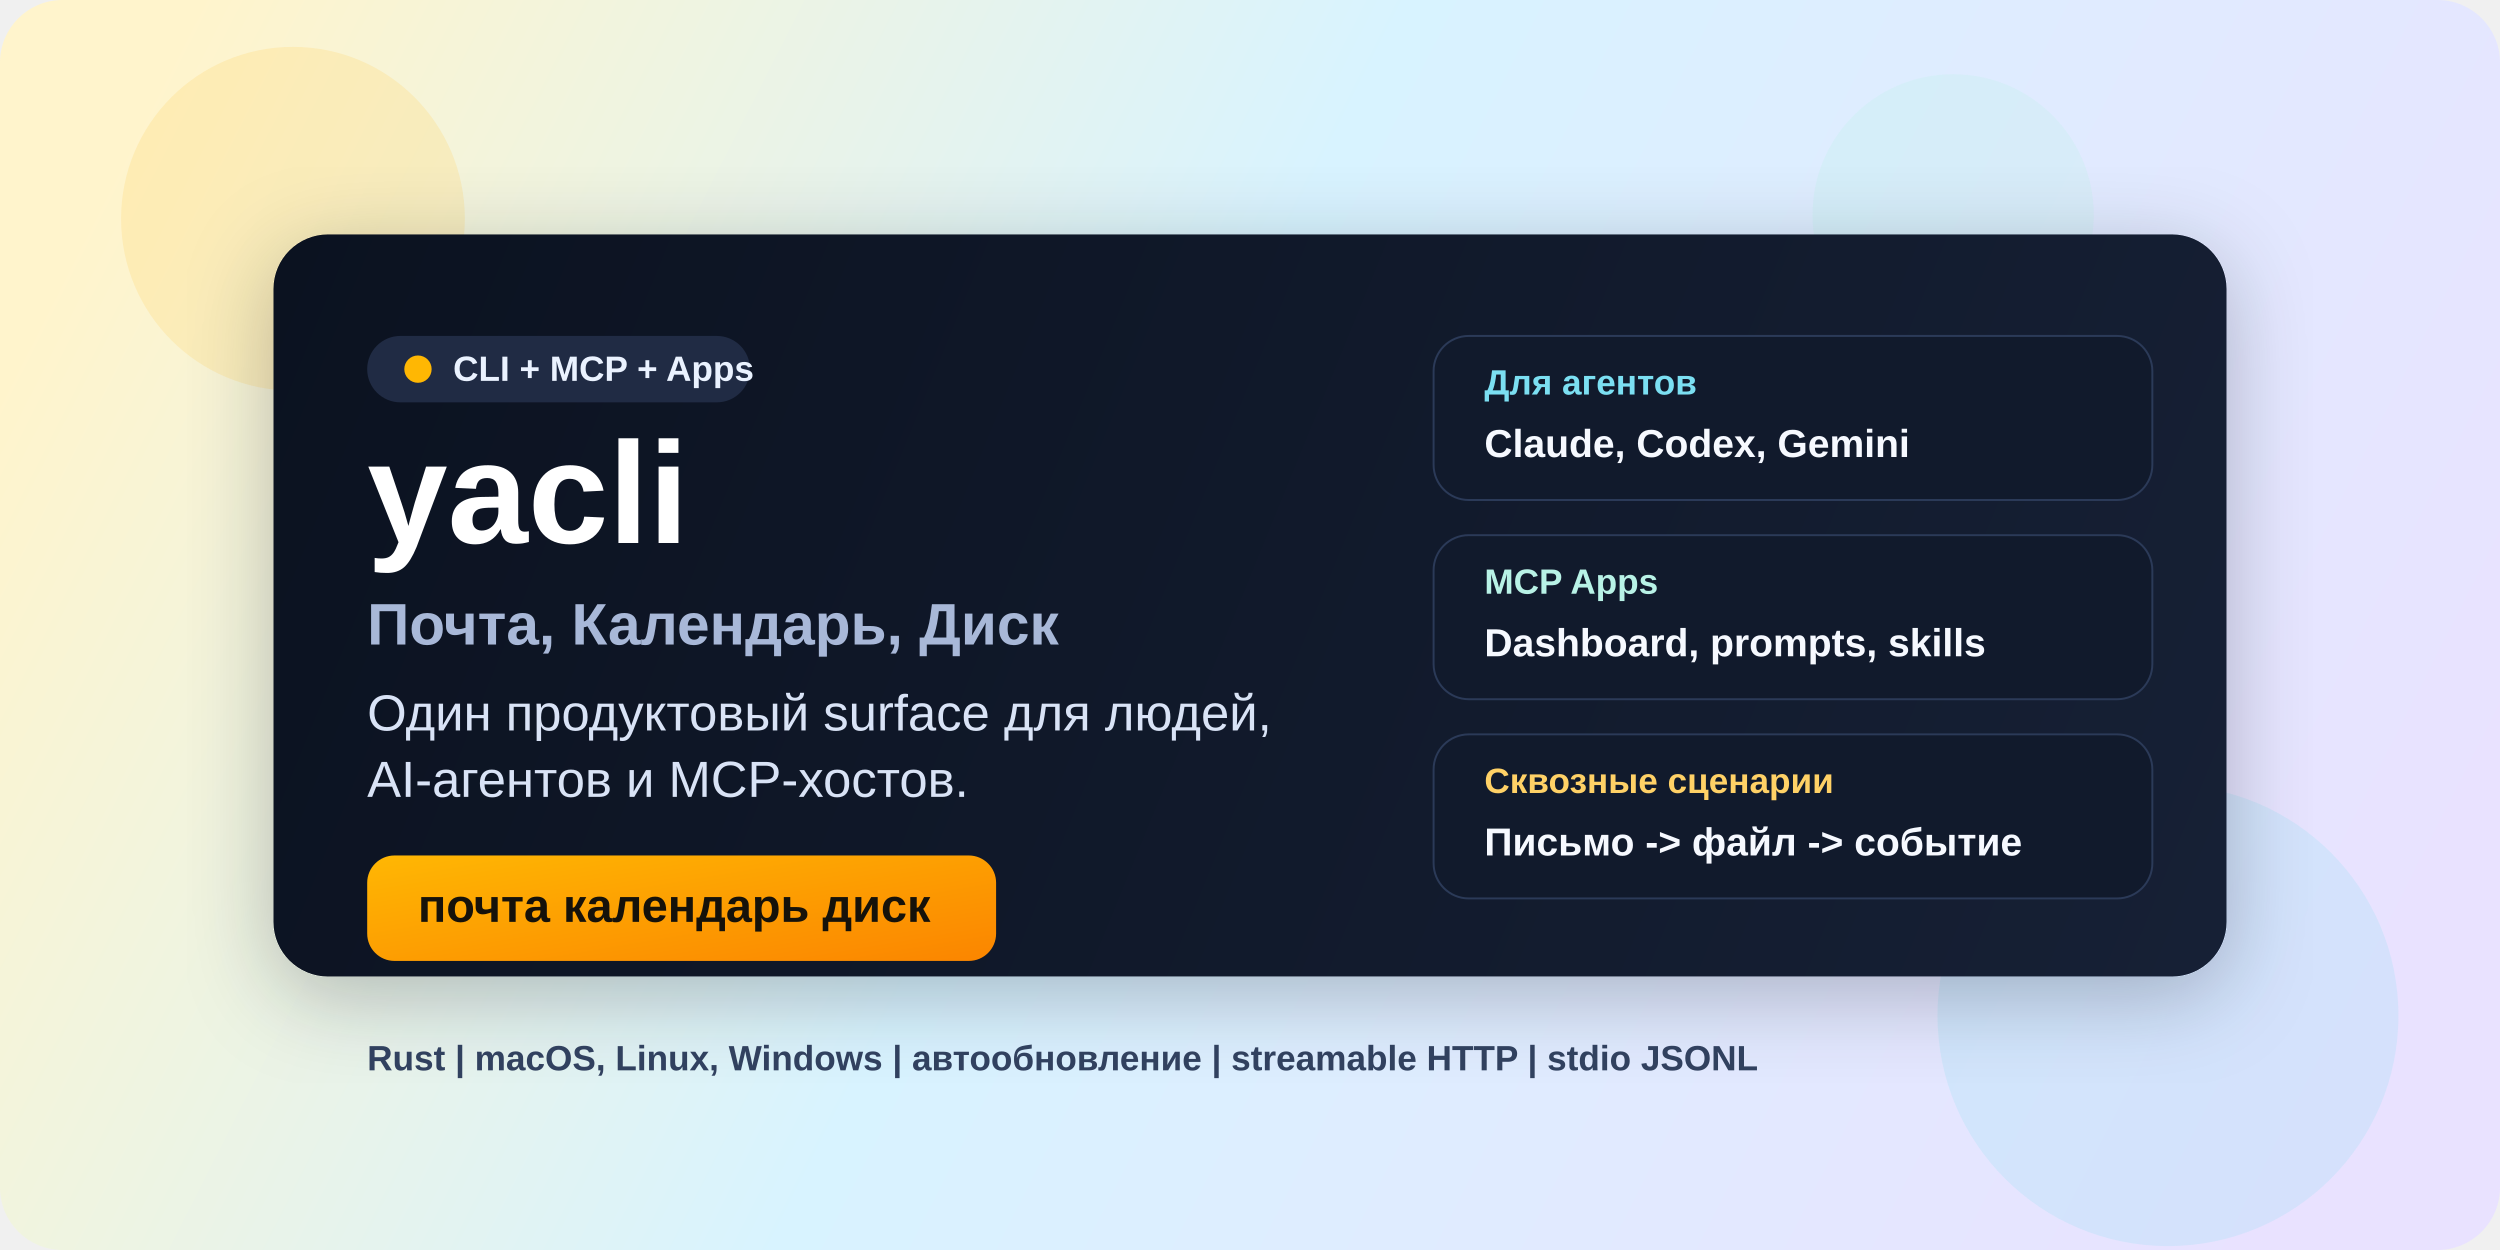
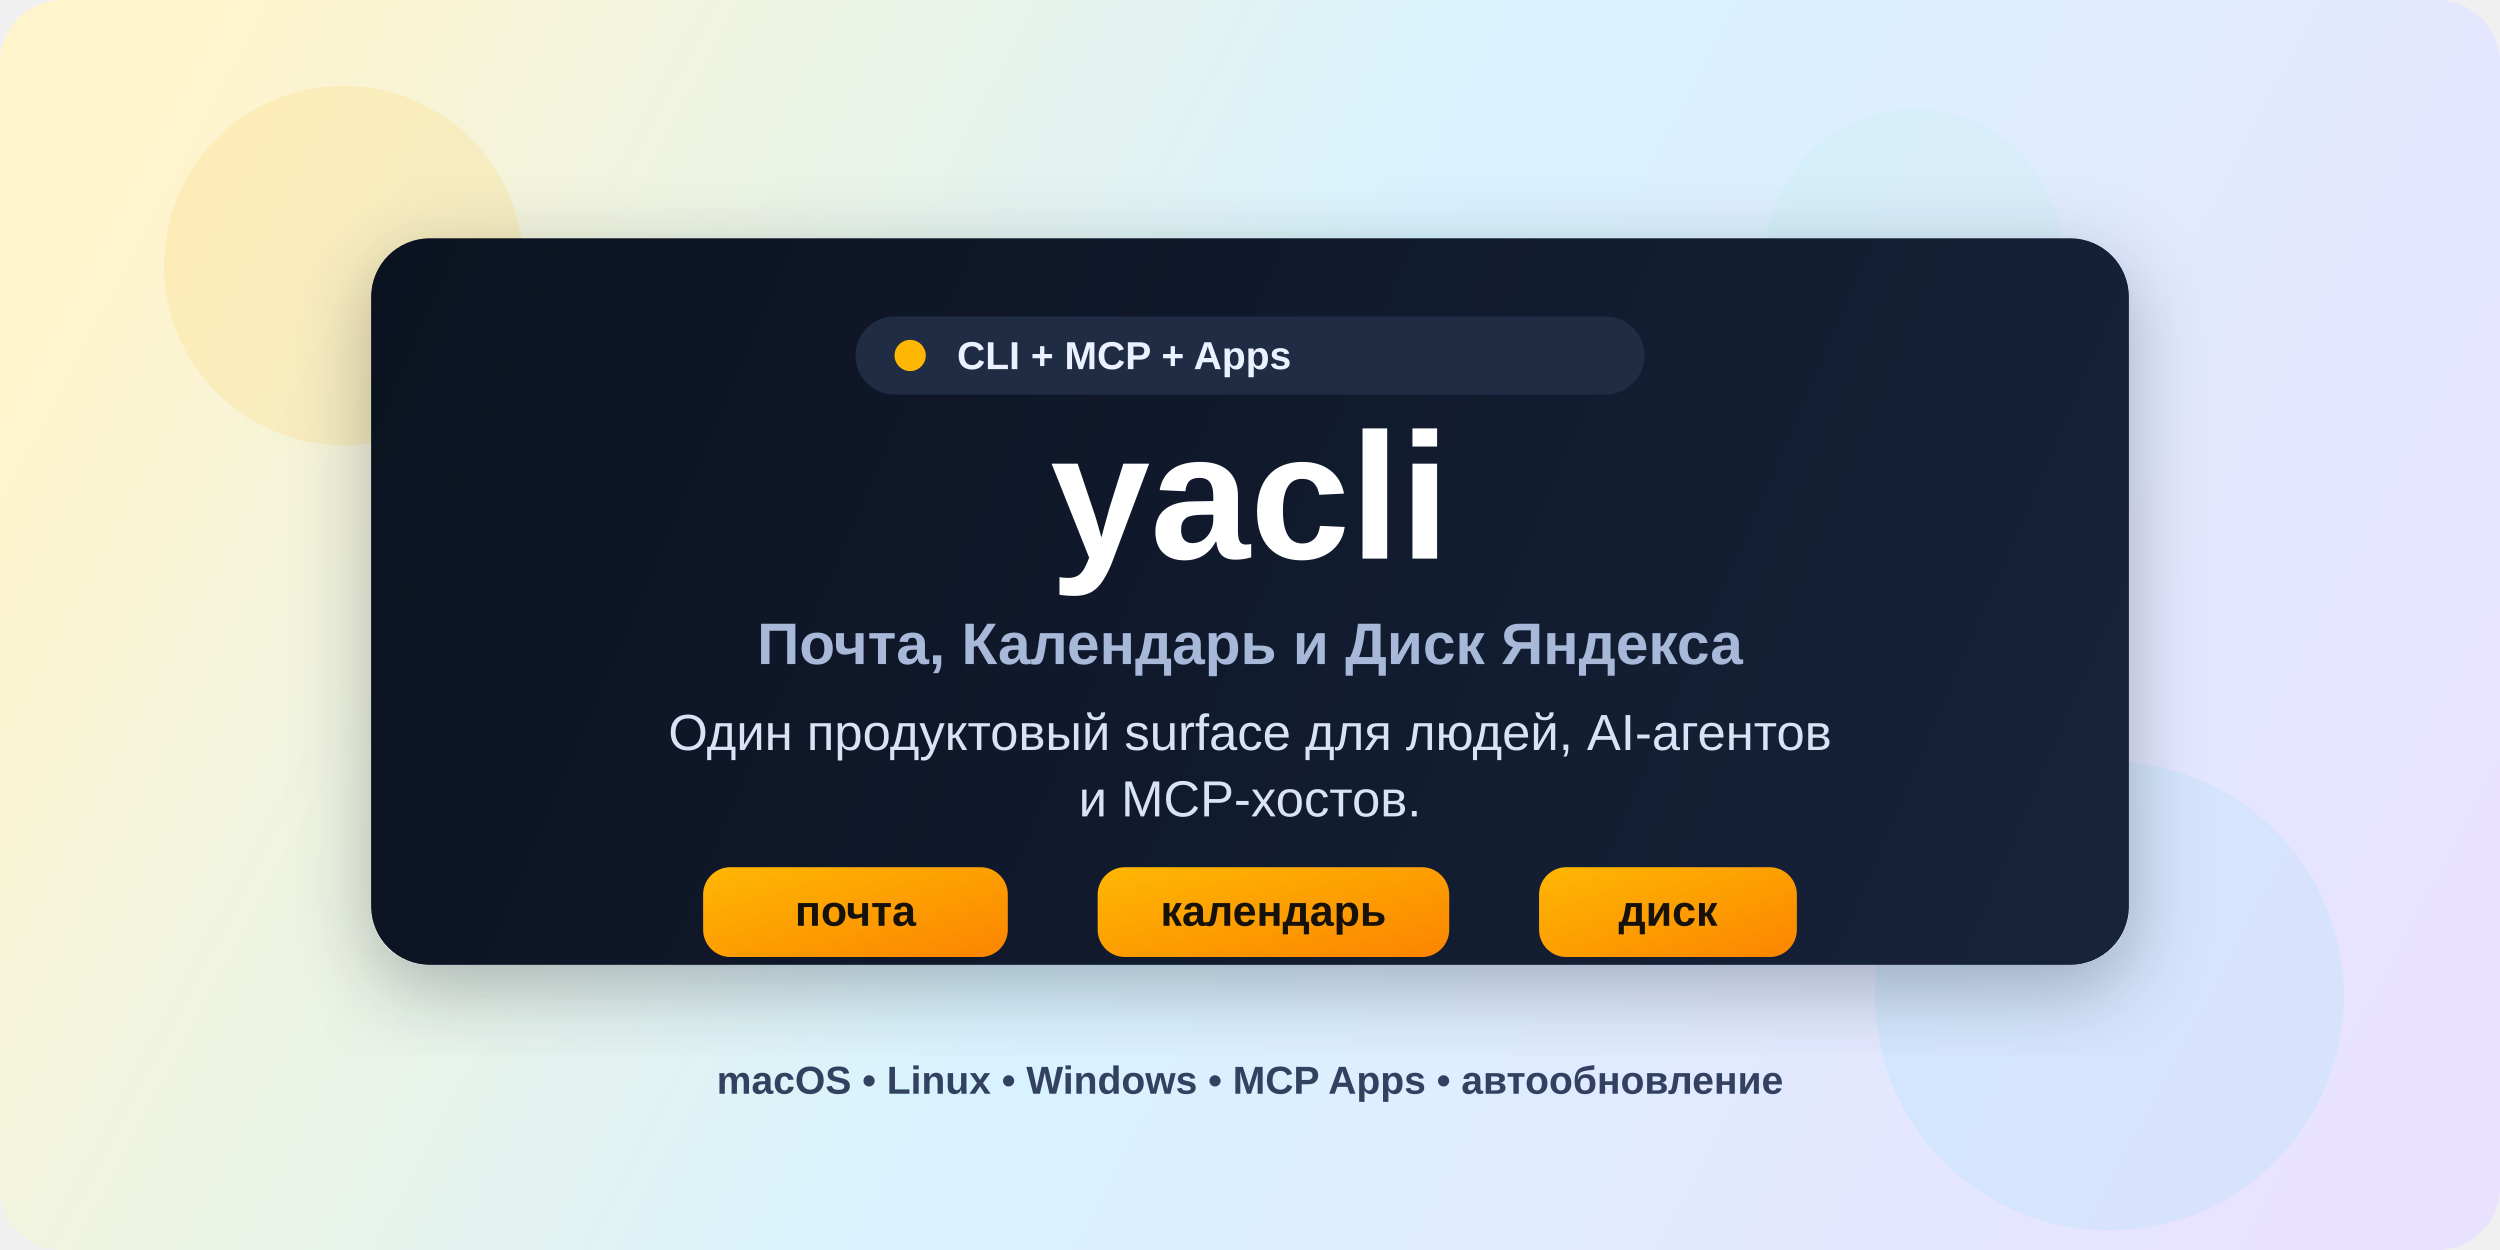
<svg xmlns="http://www.w3.org/2000/svg" width="1280" height="640" viewBox="0 0 1280 640" fill="none">
  <defs>
-     <linearGradient id="bg" x1="80" y1="40" x2="1180" y2="600" gradientUnits="userSpaceOnUse">
+     <linearGradient id="bg" x1="90" y1="40" x2="1180" y2="620" gradientUnits="userSpaceOnUse">
      <stop stop-color="#FFF4CC" />
-       <stop offset="0.45" stop-color="#D8F3FF" />
+       <stop offset="0.48" stop-color="#D8F3FF" />
      <stop offset="1" stop-color="#E9E2FF" />
    </linearGradient>
-     <linearGradient id="panel" x1="140" y1="120" x2="1120" y2="520" gradientUnits="userSpaceOnUse">
+     <linearGradient id="panel" x1="190" y1="122" x2="1090" y2="510" gradientUnits="userSpaceOnUse">
      <stop stop-color="#0B1220" />
-       <stop offset="1" stop-color="#162035" />
+       <stop offset="1" stop-color="#17233B" />
    </linearGradient>
    <linearGradient id="accent" x1="0" y1="0" x2="1" y2="1">
      <stop stop-color="#FFB703" />
      <stop offset="1" stop-color="#FB8500" />
    </linearGradient>
-     <filter id="shadow" x="96" y="86" width="1088" height="468" filterUnits="userSpaceOnUse" color-interpolation-filters="sRGB">
+     <filter id="shadow" x="140" y="88" width="1000" height="452" filterUnits="userSpaceOnUse" color-interpolation-filters="sRGB">
      <feFlood flood-opacity="0" result="BackgroundImageFix" />
      <feColorMatrix in="SourceAlpha" type="matrix" values="0 0 0 0 0 0 0 0 0 0 0 0 0 0 0 0 0 0 127 0" result="hardAlpha" />
-       <feOffset dy="10" />
-       <feGaussianBlur stdDeviation="22" />
+       <feOffset dy="12" />
+       <feGaussianBlur stdDeviation="20" />
      <feComposite in2="hardAlpha" operator="out" />
-       <feColorMatrix type="matrix" values="0 0 0 0 0.027 0 0 0 0 0.047 0 0 0 0 0.102 0 0 0 0.25 0" />
+       <feColorMatrix type="matrix" values="0 0 0 0 0.027 0 0 0 0 0.047 0 0 0 0 0.102 0 0 0 0.28 0" />
      <feBlend mode="normal" in2="BackgroundImageFix" result="effect1_dropShadow_1_1" />
      <feBlend mode="normal" in="SourceGraphic" in2="effect1_dropShadow_1_1" result="shape" />
    </filter>
  </defs>
  <rect width="1280" height="640" rx="32" fill="url(#bg)" />
-   <circle cx="150" cy="112" r="88" fill="#FFD166" fill-opacity="0.24" />
-   <circle cx="1110" cy="520" r="118" fill="#7BDFF2" fill-opacity="0.18" />
-   <circle cx="1000" cy="110" r="72" fill="#B8F2E6" fill-opacity="0.22" />
+   <circle cx="176" cy="136" r="92" fill="#FFD166" fill-opacity="0.22" />
+   <circle cx="1080" cy="510" r="120" fill="#7BDFF2" fill-opacity="0.15" />
+   <circle cx="980" cy="132" r="76" fill="#B8F2E6" fill-opacity="0.18" />
  <g filter="url(#shadow)">
-     <rect x="140" y="120" width="1000" height="380" rx="28" fill="url(#panel)" />
+     <rect x="190" y="122" width="900" height="372" rx="30" fill="url(#panel)" />
  </g>
-   <rect x="188" y="172" width="196" height="34" rx="17" fill="#202B44" />
-   <circle cx="214" cy="189" r="7" fill="#FFB703" />
-   <text x="232" y="195" fill="#EAF2FF" font-family="Verdana, Arial, sans-serif" font-size="18" font-weight="700">CLI + MCP + Apps</text>
-   <text x="188" y="278" fill="#FFFFFF" font-family="Verdana, Arial, sans-serif" font-size="74" font-weight="800">yacli</text>
-   <text x="188" y="330" fill="#A8B8D8" font-family="Verdana, Arial, sans-serif" font-size="30" font-weight="700">Почта, Календарь, Диск</text>
-   <text x="188" y="374" fill="#D9E3F6" font-family="Verdana, Arial, sans-serif" font-size="26">Один продуктовый surface для людей,</text>
-   <text x="188" y="408" fill="#D9E3F6" font-family="Verdana, Arial, sans-serif" font-size="26">AI-агентов и MCP-хостов.</text>
-   <rect x="188" y="438" width="322" height="54" rx="14" fill="url(#accent)" />
-   <text x="214" y="472" fill="#16120A" font-family="Verdana, Arial, sans-serif" font-size="24" font-weight="800">почта   календарь   диск</text>
-   <rect x="734" y="172" width="368" height="84" rx="18" fill="#111A2C" stroke="#2B3A58" />
-   <text x="760" y="202" fill="#7BDFF2" font-family="Verdana, Arial, sans-serif" font-size="18" font-weight="700">Для агентов</text>
-   <text x="760" y="234" fill="#F6F9FF" font-family="Verdana, Arial, sans-serif" font-size="20" font-weight="700">Claude, Codex, Gemini</text>
-   <rect x="734" y="274" width="368" height="84" rx="18" fill="#111A2C" stroke="#2B3A58" />
-   <text x="760" y="304" fill="#B8F2E6" font-family="Verdana, Arial, sans-serif" font-size="18" font-weight="700">MCP Apps</text>
-   <text x="760" y="336" fill="#F6F9FF" font-family="Verdana, Arial, sans-serif" font-size="20" font-weight="700">Dashboard, prompts, skills</text>
-   <rect x="734" y="376" width="368" height="84" rx="18" fill="#111A2C" stroke="#2B3A58" />
-   <text x="760" y="406" fill="#FFD166" font-family="Verdana, Arial, sans-serif" font-size="18" font-weight="700">Сквозные сценарии</text>
-   <text x="760" y="438" fill="#F6F9FF" font-family="Verdana, Arial, sans-serif" font-size="20" font-weight="700">Письмо -&gt; файл -&gt; событие</text>
-   <text x="188" y="548" fill="#31415F" font-family="Verdana, Arial, sans-serif" font-size="18" font-weight="700">Rust  |  macOS, Linux, Windows  |  автообновление  |  streamable HTTP  |  stdio JSONL</text>
+   <rect x="438" y="162" width="404" height="40" rx="20" fill="#202B44" />
+   <circle cx="466" cy="182" r="8" fill="#FFB703" />
+   <text x="490" y="189" fill="#EAF2FF" font-family="Verdana, Arial, sans-serif" font-size="20" font-weight="700">CLI + MCP + Apps</text>
+   <text x="640" y="286" text-anchor="middle" fill="#FFFFFF" font-family="Verdana, Arial, sans-serif" font-size="92" font-weight="800">yacli</text>
+   <text x="640" y="340" text-anchor="middle" fill="#A8B8D8" font-family="Verdana, Arial, sans-serif" font-size="30" font-weight="700">Почта, Календарь и Диск Яндекса</text>
+   <text x="640" y="384" text-anchor="middle" fill="#D9E3F6" font-family="Verdana, Arial, sans-serif" font-size="26">Один продуктовый surface для людей, AI-агентов</text>
+   <text x="640" y="418" text-anchor="middle" fill="#D9E3F6" font-family="Verdana, Arial, sans-serif" font-size="26">и MCP-хостов.</text>
+   <rect x="360" y="444" width="156" height="46" rx="14" fill="url(#accent)" />
+   <text x="438" y="474" text-anchor="middle" fill="#16120A" font-family="Verdana, Arial, sans-serif" font-size="22" font-weight="800">почта</text>
+   <rect x="562" y="444" width="180" height="46" rx="14" fill="url(#accent)" />
+   <text x="652" y="474" text-anchor="middle" fill="#16120A" font-family="Verdana, Arial, sans-serif" font-size="22" font-weight="800">календарь</text>
+   <rect x="788" y="444" width="132" height="46" rx="14" fill="url(#accent)" />
+   <text x="854" y="474" text-anchor="middle" fill="#16120A" font-family="Verdana, Arial, sans-serif" font-size="22" font-weight="800">диск</text>
+   <text x="640" y="560" text-anchor="middle" fill="#31415F" font-family="Verdana, Arial, sans-serif" font-size="20" font-weight="700">macOS  •  Linux  •  Windows  •  MCP Apps  •  автообновление</text>
</svg>
